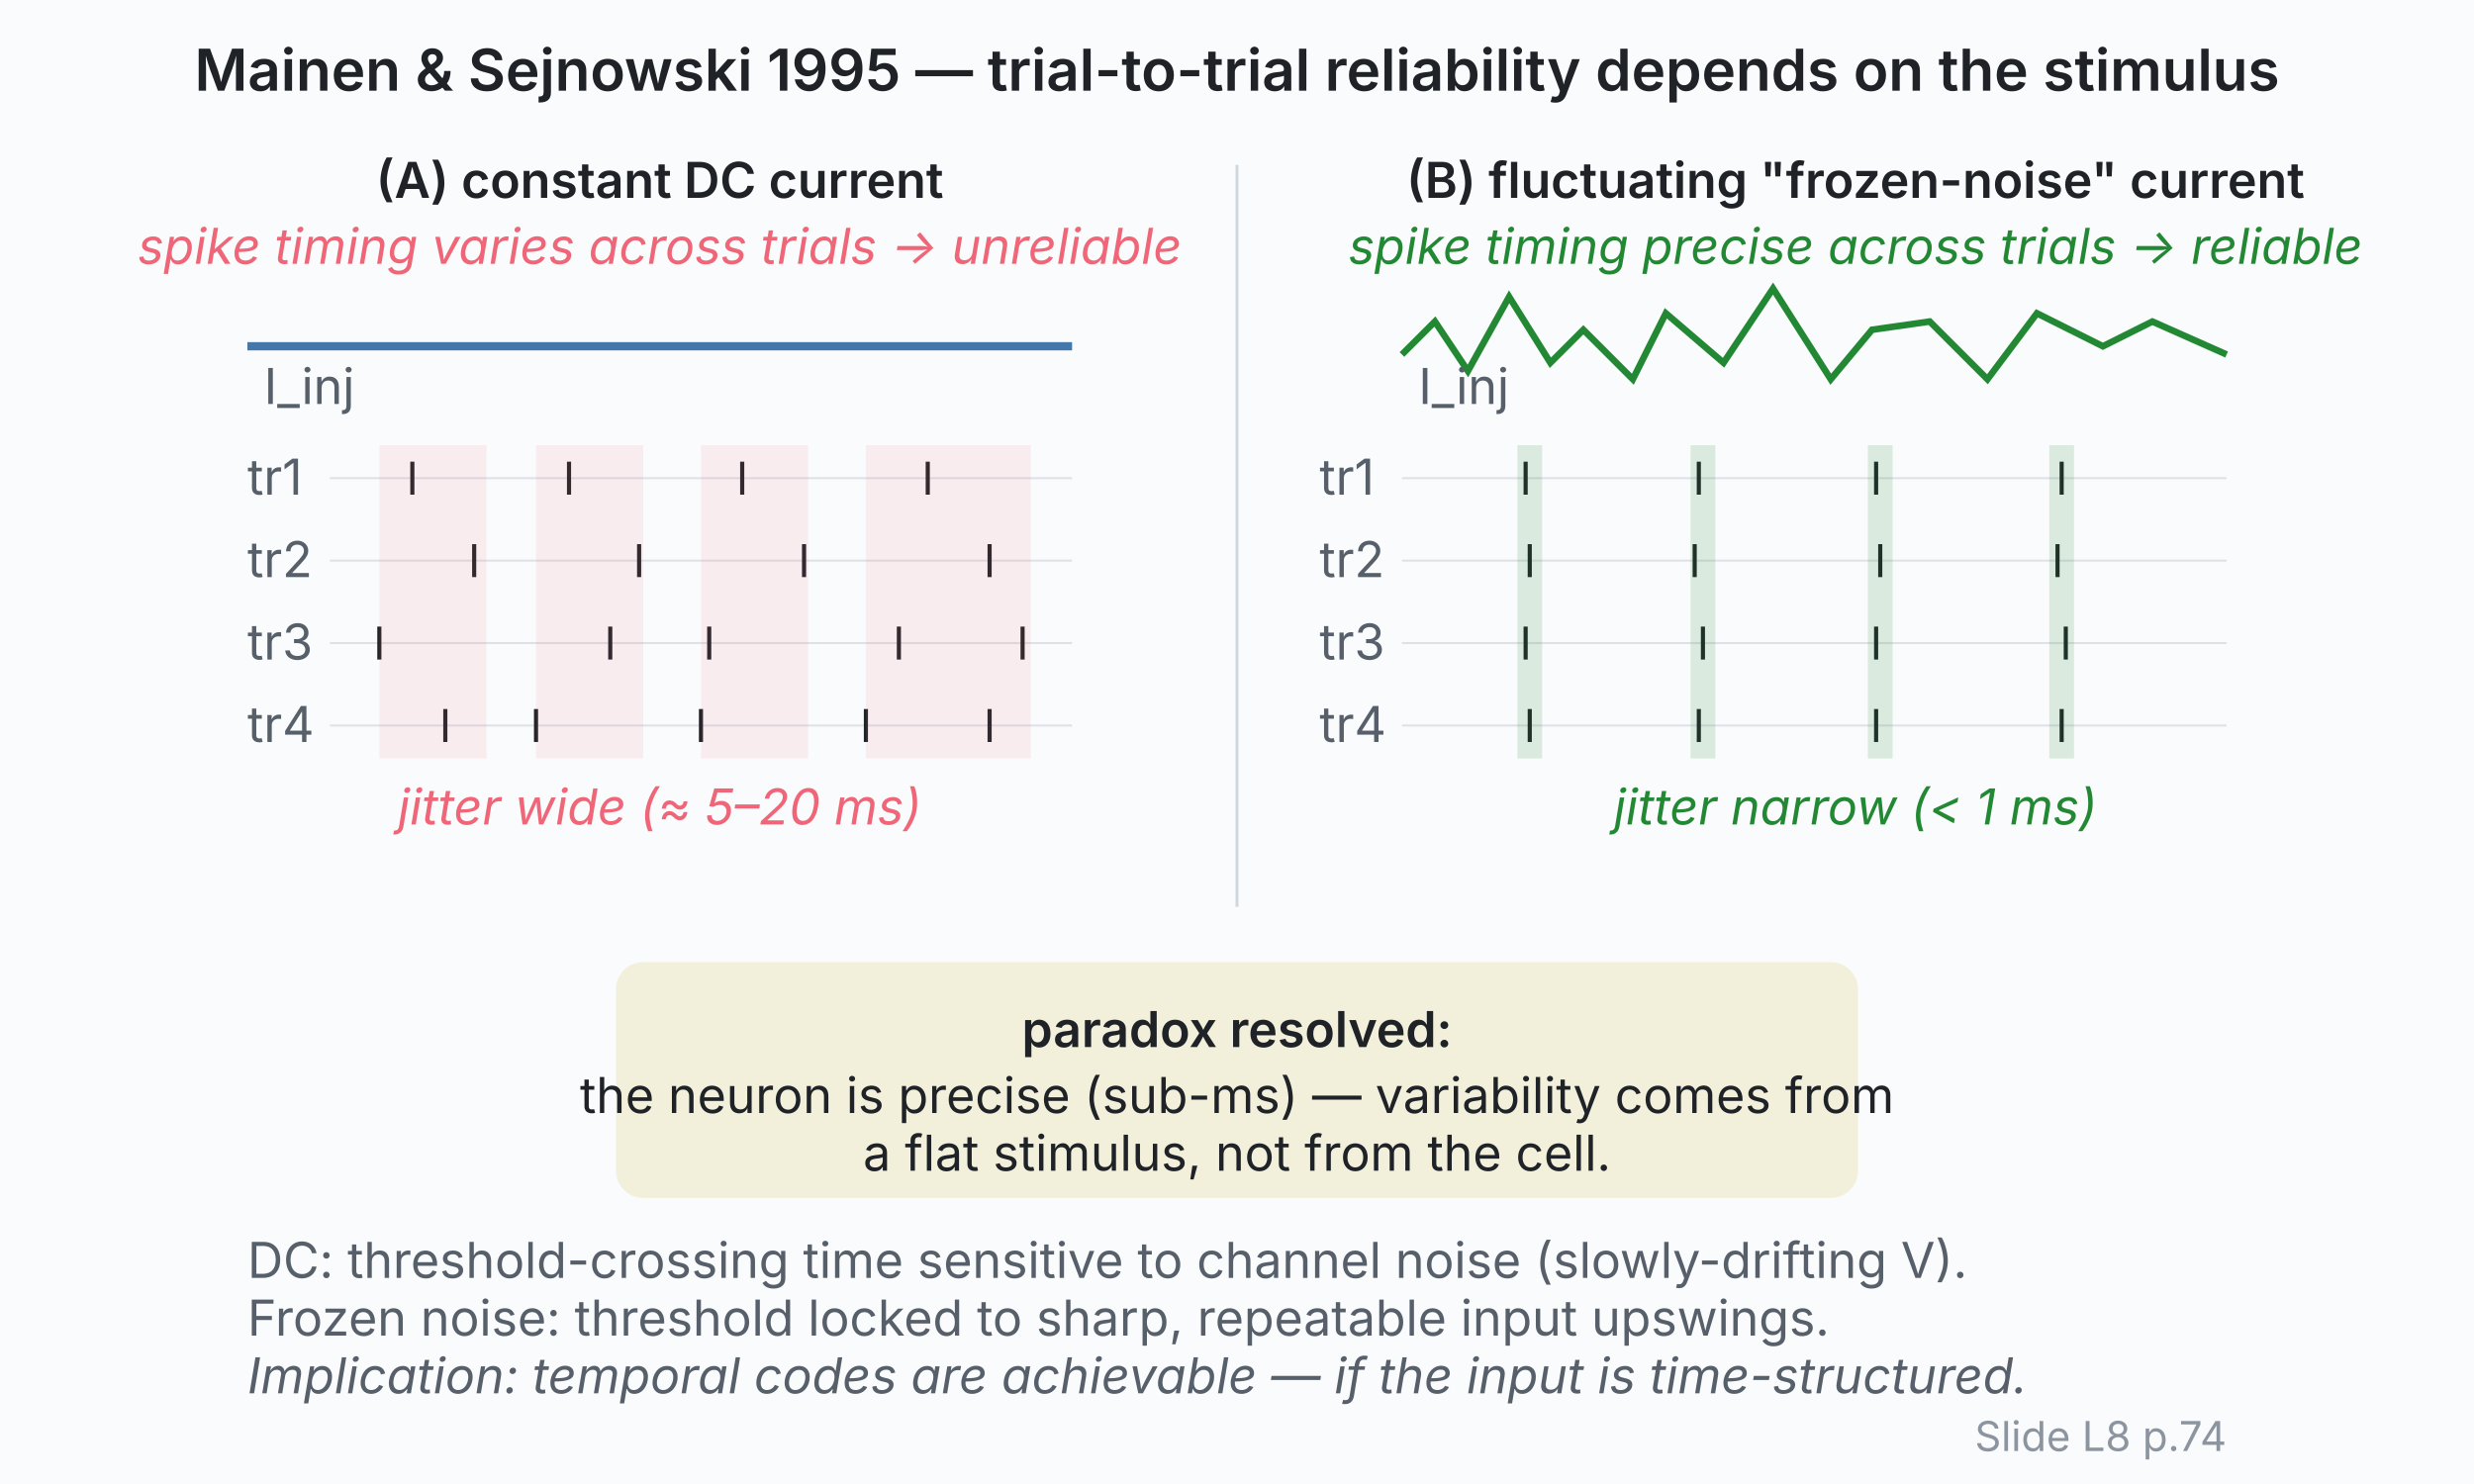
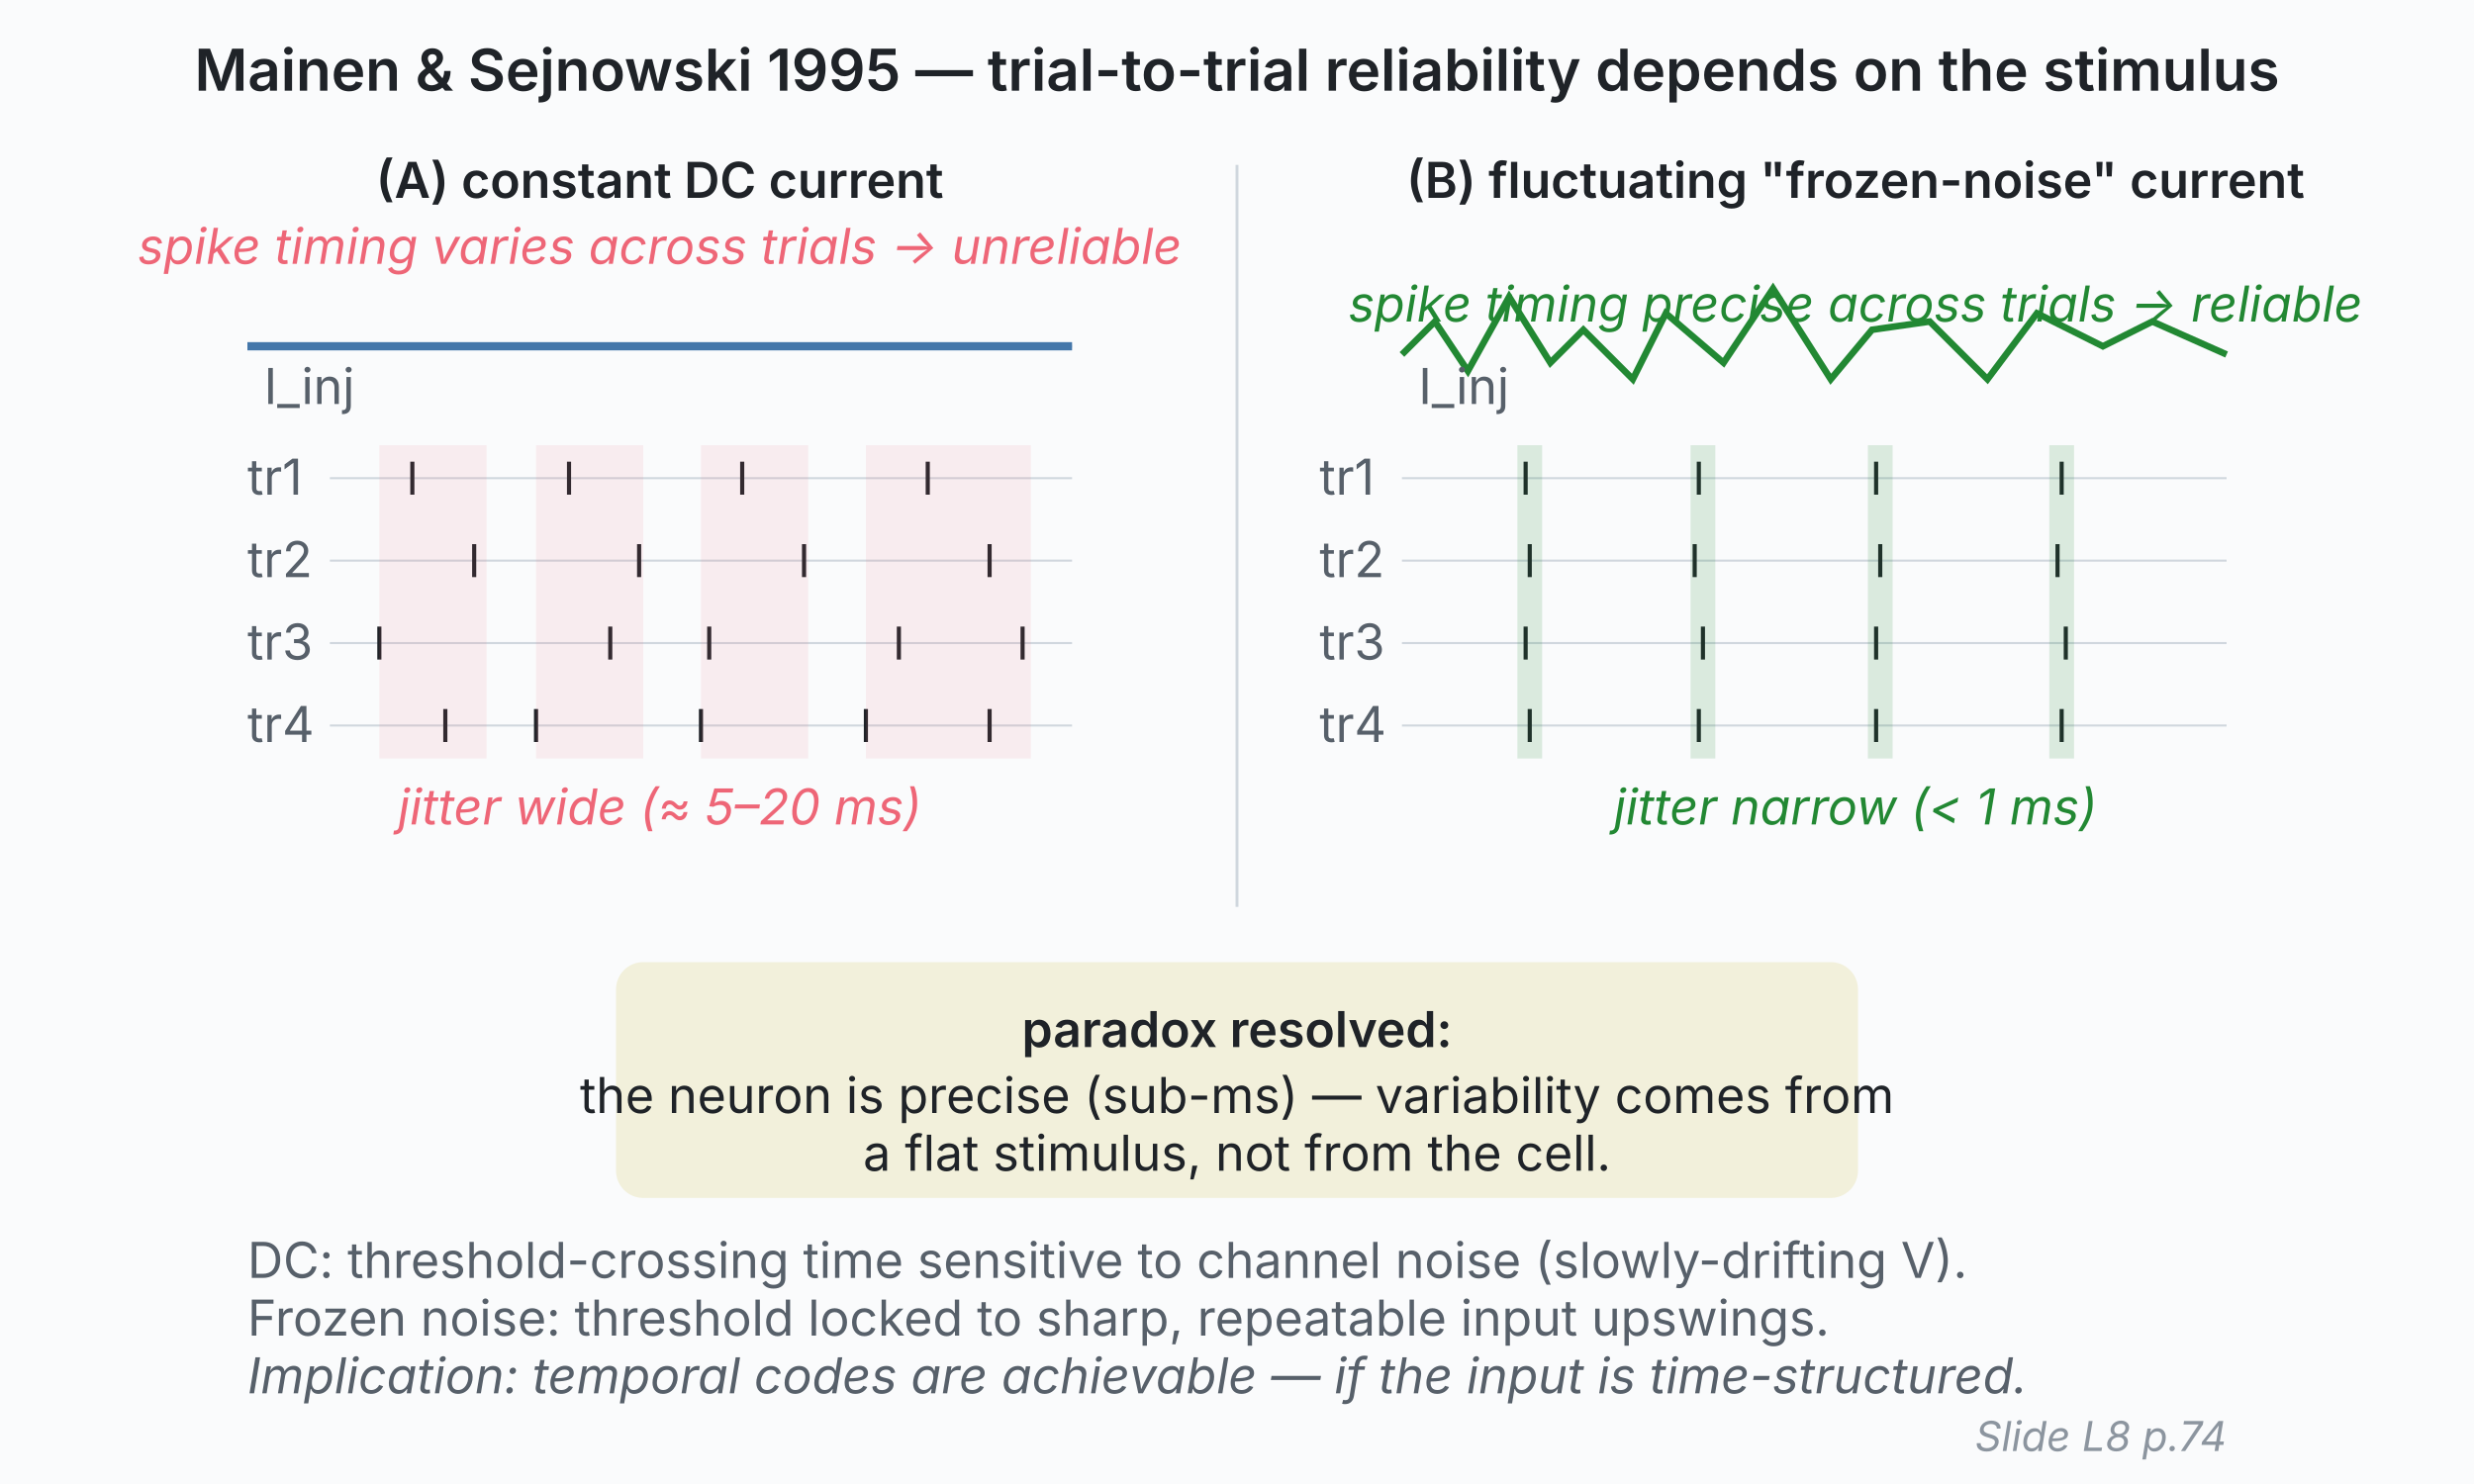
<svg xmlns="http://www.w3.org/2000/svg" viewBox="0 0 600 360" width="100%" height="auto" font-family="Inter, system-ui, sans-serif" font-size="12">
  <rect width="600" height="360" fill="#fafbfc" />
  <text x="300" y="22" text-anchor="middle" fill="#1f2328" font-size="14" font-weight="600">
    Mainen &amp; Sejnowski 1995  —  trial-to-trial reliability depends on the stimulus
  </text>
  <text x="160" y="48" text-anchor="middle" fill="#1f2328" font-weight="600">(A) constant DC current</text>
  <text x="160" y="64" text-anchor="middle" fill="#ee6677" font-style="italic">spike timing varies across trials  →  unreliable</text>
-   <line x1="60" y1="84" x2="260" y2="84" stroke="#dee2e7" stroke-width="0.7" />
+   <line x1="60" y1="84" x2="260" y2="84" stroke="#d0d7de" stroke-width="0.7" />
  <line x1="60" y1="84" x2="260" y2="84" stroke="#4477aa" stroke-width="2" />
  <text x="64" y="98" fill="#57606a">I_inj</text>
  <text x="60" y="120" fill="#57606a">tr1</text>
-   <line x1="80" y1="116" x2="260" y2="116" stroke="#dee2e7" stroke-width="0.5" />
+   <line x1="80" y1="116" x2="260" y2="116" stroke="#d0d7de" stroke-width="0.5" />
  <line x1="100" y1="112" x2="100" y2="120" stroke="#1f2328" />
  <line x1="138" y1="112" x2="138" y2="120" stroke="#1f2328" />
  <line x1="180" y1="112" x2="180" y2="120" stroke="#1f2328" />
  <line x1="225" y1="112" x2="225" y2="120" stroke="#1f2328" />
  <text x="60" y="140" fill="#57606a">tr2</text>
-   <line x1="80" y1="136" x2="260" y2="136" stroke="#dee2e7" stroke-width="0.5" />
+   <line x1="80" y1="136" x2="260" y2="136" stroke="#d0d7de" stroke-width="0.5" />
  <line x1="115" y1="132" x2="115" y2="140" stroke="#1f2328" />
  <line x1="155" y1="132" x2="155" y2="140" stroke="#1f2328" />
  <line x1="195" y1="132" x2="195" y2="140" stroke="#1f2328" />
  <line x1="240" y1="132" x2="240" y2="140" stroke="#1f2328" />
  <text x="60" y="160" fill="#57606a">tr3</text>
-   <line x1="80" y1="156" x2="260" y2="156" stroke="#dee2e7" stroke-width="0.5" />
+   <line x1="80" y1="156" x2="260" y2="156" stroke="#d0d7de" stroke-width="0.5" />
  <line x1="92" y1="152" x2="92" y2="160" stroke="#1f2328" />
  <line x1="148" y1="152" x2="148" y2="160" stroke="#1f2328" />
  <line x1="172" y1="152" x2="172" y2="160" stroke="#1f2328" />
  <line x1="218" y1="152" x2="218" y2="160" stroke="#1f2328" />
  <line x1="248" y1="152" x2="248" y2="160" stroke="#1f2328" />
  <text x="60" y="180" fill="#57606a">tr4</text>
-   <line x1="80" y1="176" x2="260" y2="176" stroke="#dee2e7" stroke-width="0.5" />
+   <line x1="80" y1="176" x2="260" y2="176" stroke="#d0d7de" stroke-width="0.5" />
  <line x1="108" y1="172" x2="108" y2="180" stroke="#1f2328" />
  <line x1="130" y1="172" x2="130" y2="180" stroke="#1f2328" />
  <line x1="170" y1="172" x2="170" y2="180" stroke="#1f2328" />
  <line x1="210" y1="172" x2="210" y2="180" stroke="#1f2328" />
  <line x1="240" y1="172" x2="240" y2="180" stroke="#1f2328" />
  <rect x="92" y="108" width="26" height="76" fill="#ee6677" opacity="0.10" />
  <rect x="130" y="108" width="26" height="76" fill="#ee6677" opacity="0.10" />
  <rect x="170" y="108" width="26" height="76" fill="#ee6677" opacity="0.10" />
  <rect x="210" y="108" width="40" height="76" fill="#ee6677" opacity="0.10" />
  <text x="160" y="200" text-anchor="middle" fill="#ee6677" font-style="italic">jitter wide  (≈ 5–20 ms)</text>
  <line x1="300" y1="40" x2="300" y2="220" stroke="#d0d7de" stroke-width="0.7" />
  <text x="450" y="48" text-anchor="middle" fill="#1f2328" font-weight="600">(B) fluctuating "frozen-noise" current</text>
-   <text x="450" y="64" text-anchor="middle" fill="#228833" font-style="italic">spike timing precise across trials  →  reliable</text>
+   <text x="450" y="78.0" text-anchor="middle" fill="#228833" font-style="italic">spike timing precise across trials  →  reliable</text>
  <path d="M 340 86 L 348 78 L 356 90 L 366 72 L 376 88 L 384 80 L 396 92 L 404 76 L 418 88 L 430 70 L 444 92 L 454 80 L 468 78 L 482 92 L 494 76 L 510 84 L 522 78 L 540 86" fill="none" stroke="#228833" stroke-width="1.6" />
  <text x="344" y="98" fill="#57606a">I_inj</text>
  <text x="320" y="120" fill="#57606a">tr1</text>
-   <line x1="340" y1="116" x2="540" y2="116" stroke="#dee2e7" stroke-width="0.5" />
+   <line x1="340" y1="116" x2="540" y2="116" stroke="#d0d7de" stroke-width="0.5" />
  <line x1="370" y1="112" x2="370" y2="120" stroke="#1f2328" />
  <line x1="412" y1="112" x2="412" y2="120" stroke="#1f2328" />
  <line x1="455" y1="112" x2="455" y2="120" stroke="#1f2328" />
  <line x1="500" y1="112" x2="500" y2="120" stroke="#1f2328" />
  <text x="320" y="140" fill="#57606a">tr2</text>
-   <line x1="340" y1="136" x2="540" y2="136" stroke="#dee2e7" stroke-width="0.5" />
+   <line x1="340" y1="136" x2="540" y2="136" stroke="#d0d7de" stroke-width="0.5" />
  <line x1="371" y1="132" x2="371" y2="140" stroke="#1f2328" />
  <line x1="411" y1="132" x2="411" y2="140" stroke="#1f2328" />
  <line x1="456" y1="132" x2="456" y2="140" stroke="#1f2328" />
  <line x1="499" y1="132" x2="499" y2="140" stroke="#1f2328" />
  <text x="320" y="160" fill="#57606a">tr3</text>
-   <line x1="340" y1="156" x2="540" y2="156" stroke="#dee2e7" stroke-width="0.5" />
+   <line x1="340" y1="156" x2="540" y2="156" stroke="#d0d7de" stroke-width="0.5" />
  <line x1="370" y1="152" x2="370" y2="160" stroke="#1f2328" />
  <line x1="413" y1="152" x2="413" y2="160" stroke="#1f2328" />
  <line x1="455" y1="152" x2="455" y2="160" stroke="#1f2328" />
  <line x1="501" y1="152" x2="501" y2="160" stroke="#1f2328" />
  <text x="320" y="180" fill="#57606a">tr4</text>
-   <line x1="340" y1="176" x2="540" y2="176" stroke="#dee2e7" stroke-width="0.5" />
+   <line x1="340" y1="176" x2="540" y2="176" stroke="#d0d7de" stroke-width="0.5" />
  <line x1="371" y1="172" x2="371" y2="180" stroke="#1f2328" />
  <line x1="412" y1="172" x2="412" y2="180" stroke="#1f2328" />
  <line x1="455" y1="172" x2="455" y2="180" stroke="#1f2328" />
  <line x1="500" y1="172" x2="500" y2="180" stroke="#1f2328" />
  <rect x="368" y="108" width="6" height="76" fill="#228833" opacity="0.15" />
  <rect x="410" y="108" width="6" height="76" fill="#228833" opacity="0.15" />
  <rect x="453" y="108" width="6" height="76" fill="#228833" opacity="0.15" />
  <rect x="497" y="108" width="6" height="76" fill="#228833" opacity="0.15" />
  <text x="450" y="200" text-anchor="middle" fill="#228833" font-style="italic">jitter narrow  (&lt; 1 ms)</text>
  <rect x="150" y="234" width="300" height="56" rx="6" fill="#ccbb44" opacity="0.18" stroke="#ccbb44" stroke-width="1.2" />
  <text x="300" y="254" text-anchor="middle" fill="#1f2328" font-weight="600">paradox resolved:</text>
  <text x="300" y="270" text-anchor="middle" fill="#1f2328">the neuron is precise (sub-ms) — variability comes from</text>
  <text x="300" y="284" text-anchor="middle" fill="#1f2328">a flat stimulus, not from the cell.</text>
  <text x="60" y="310" fill="#57606a">DC: threshold-crossing time sensitive to channel noise (slowly-drifting V).</text>
  <text x="60" y="324" fill="#57606a">Frozen noise: threshold locked to sharp, repeatable input upswings.</text>
  <text x="60" y="338" fill="#57606a" font-style="italic">Implication: temporal codes are achievable — if the input is time-structured.</text>
-   <text x="540" y="352" text-anchor="end" fill="#8c959f" font-size="10">Slide L8 p.74</text>
+   <text font-style="italic" x="540" y="352" text-anchor="end" fill="#8c959f" font-size="10">Slide L8 p.74</text>
</svg>
